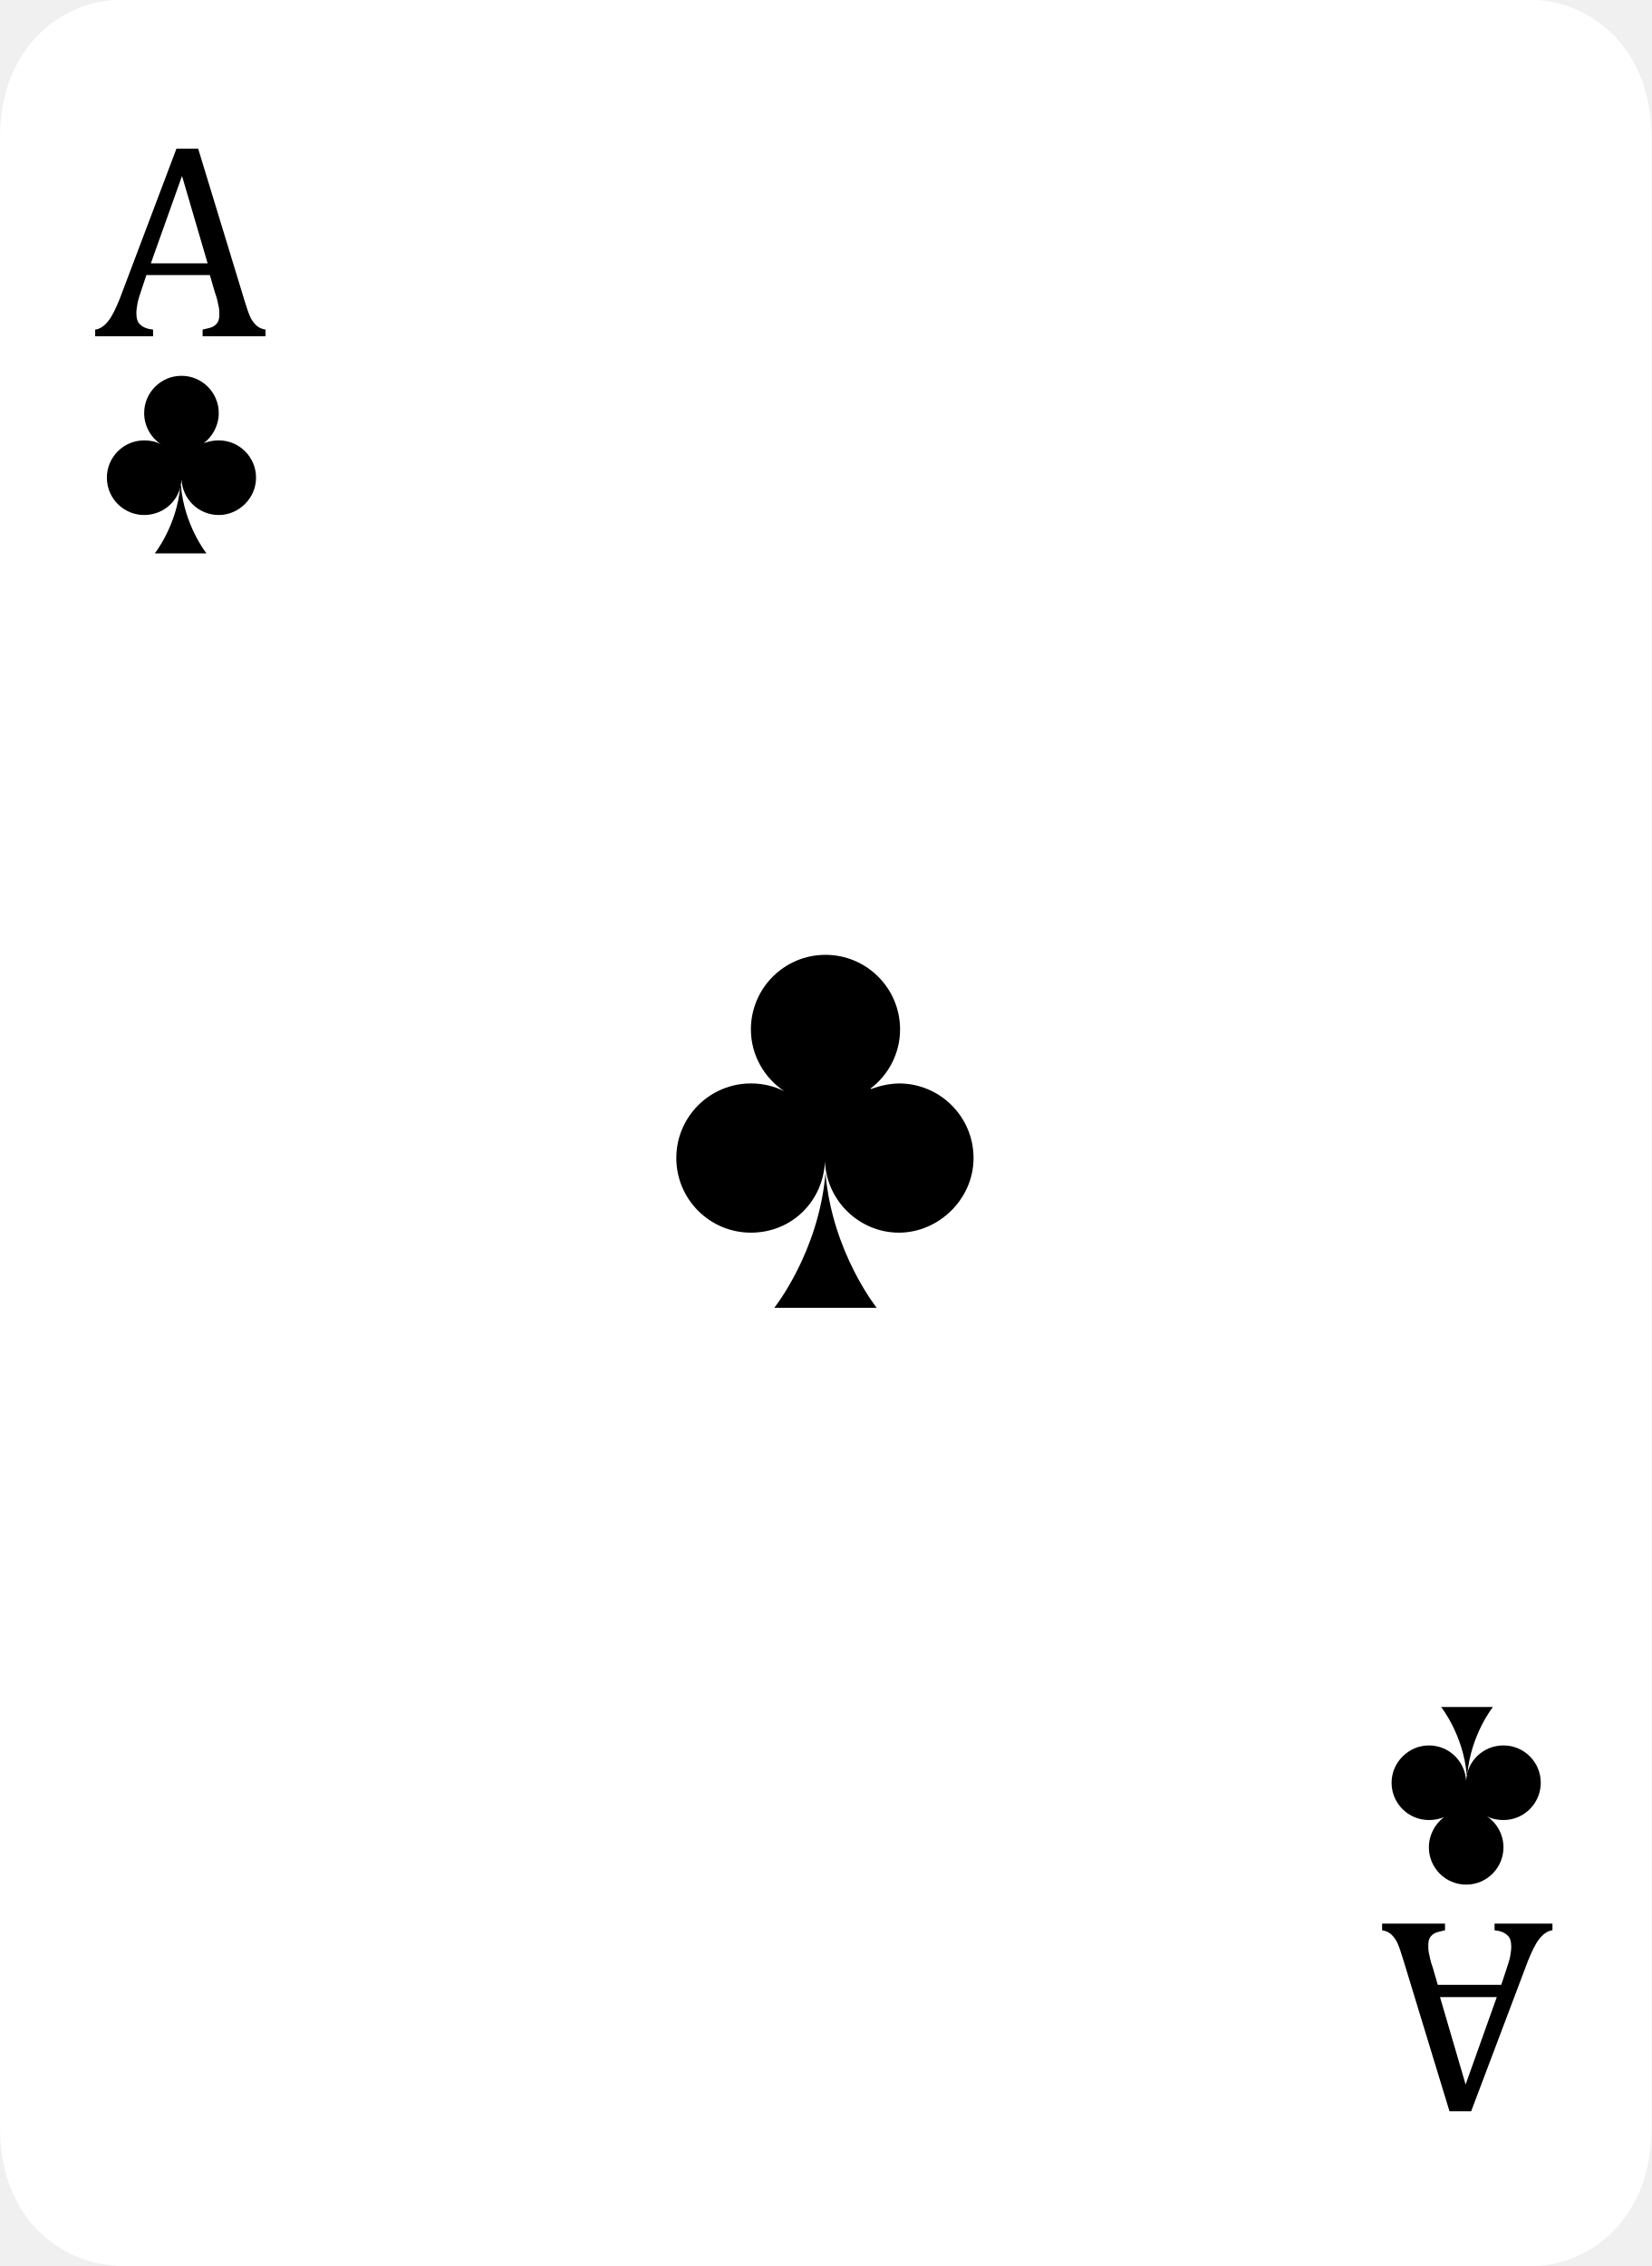
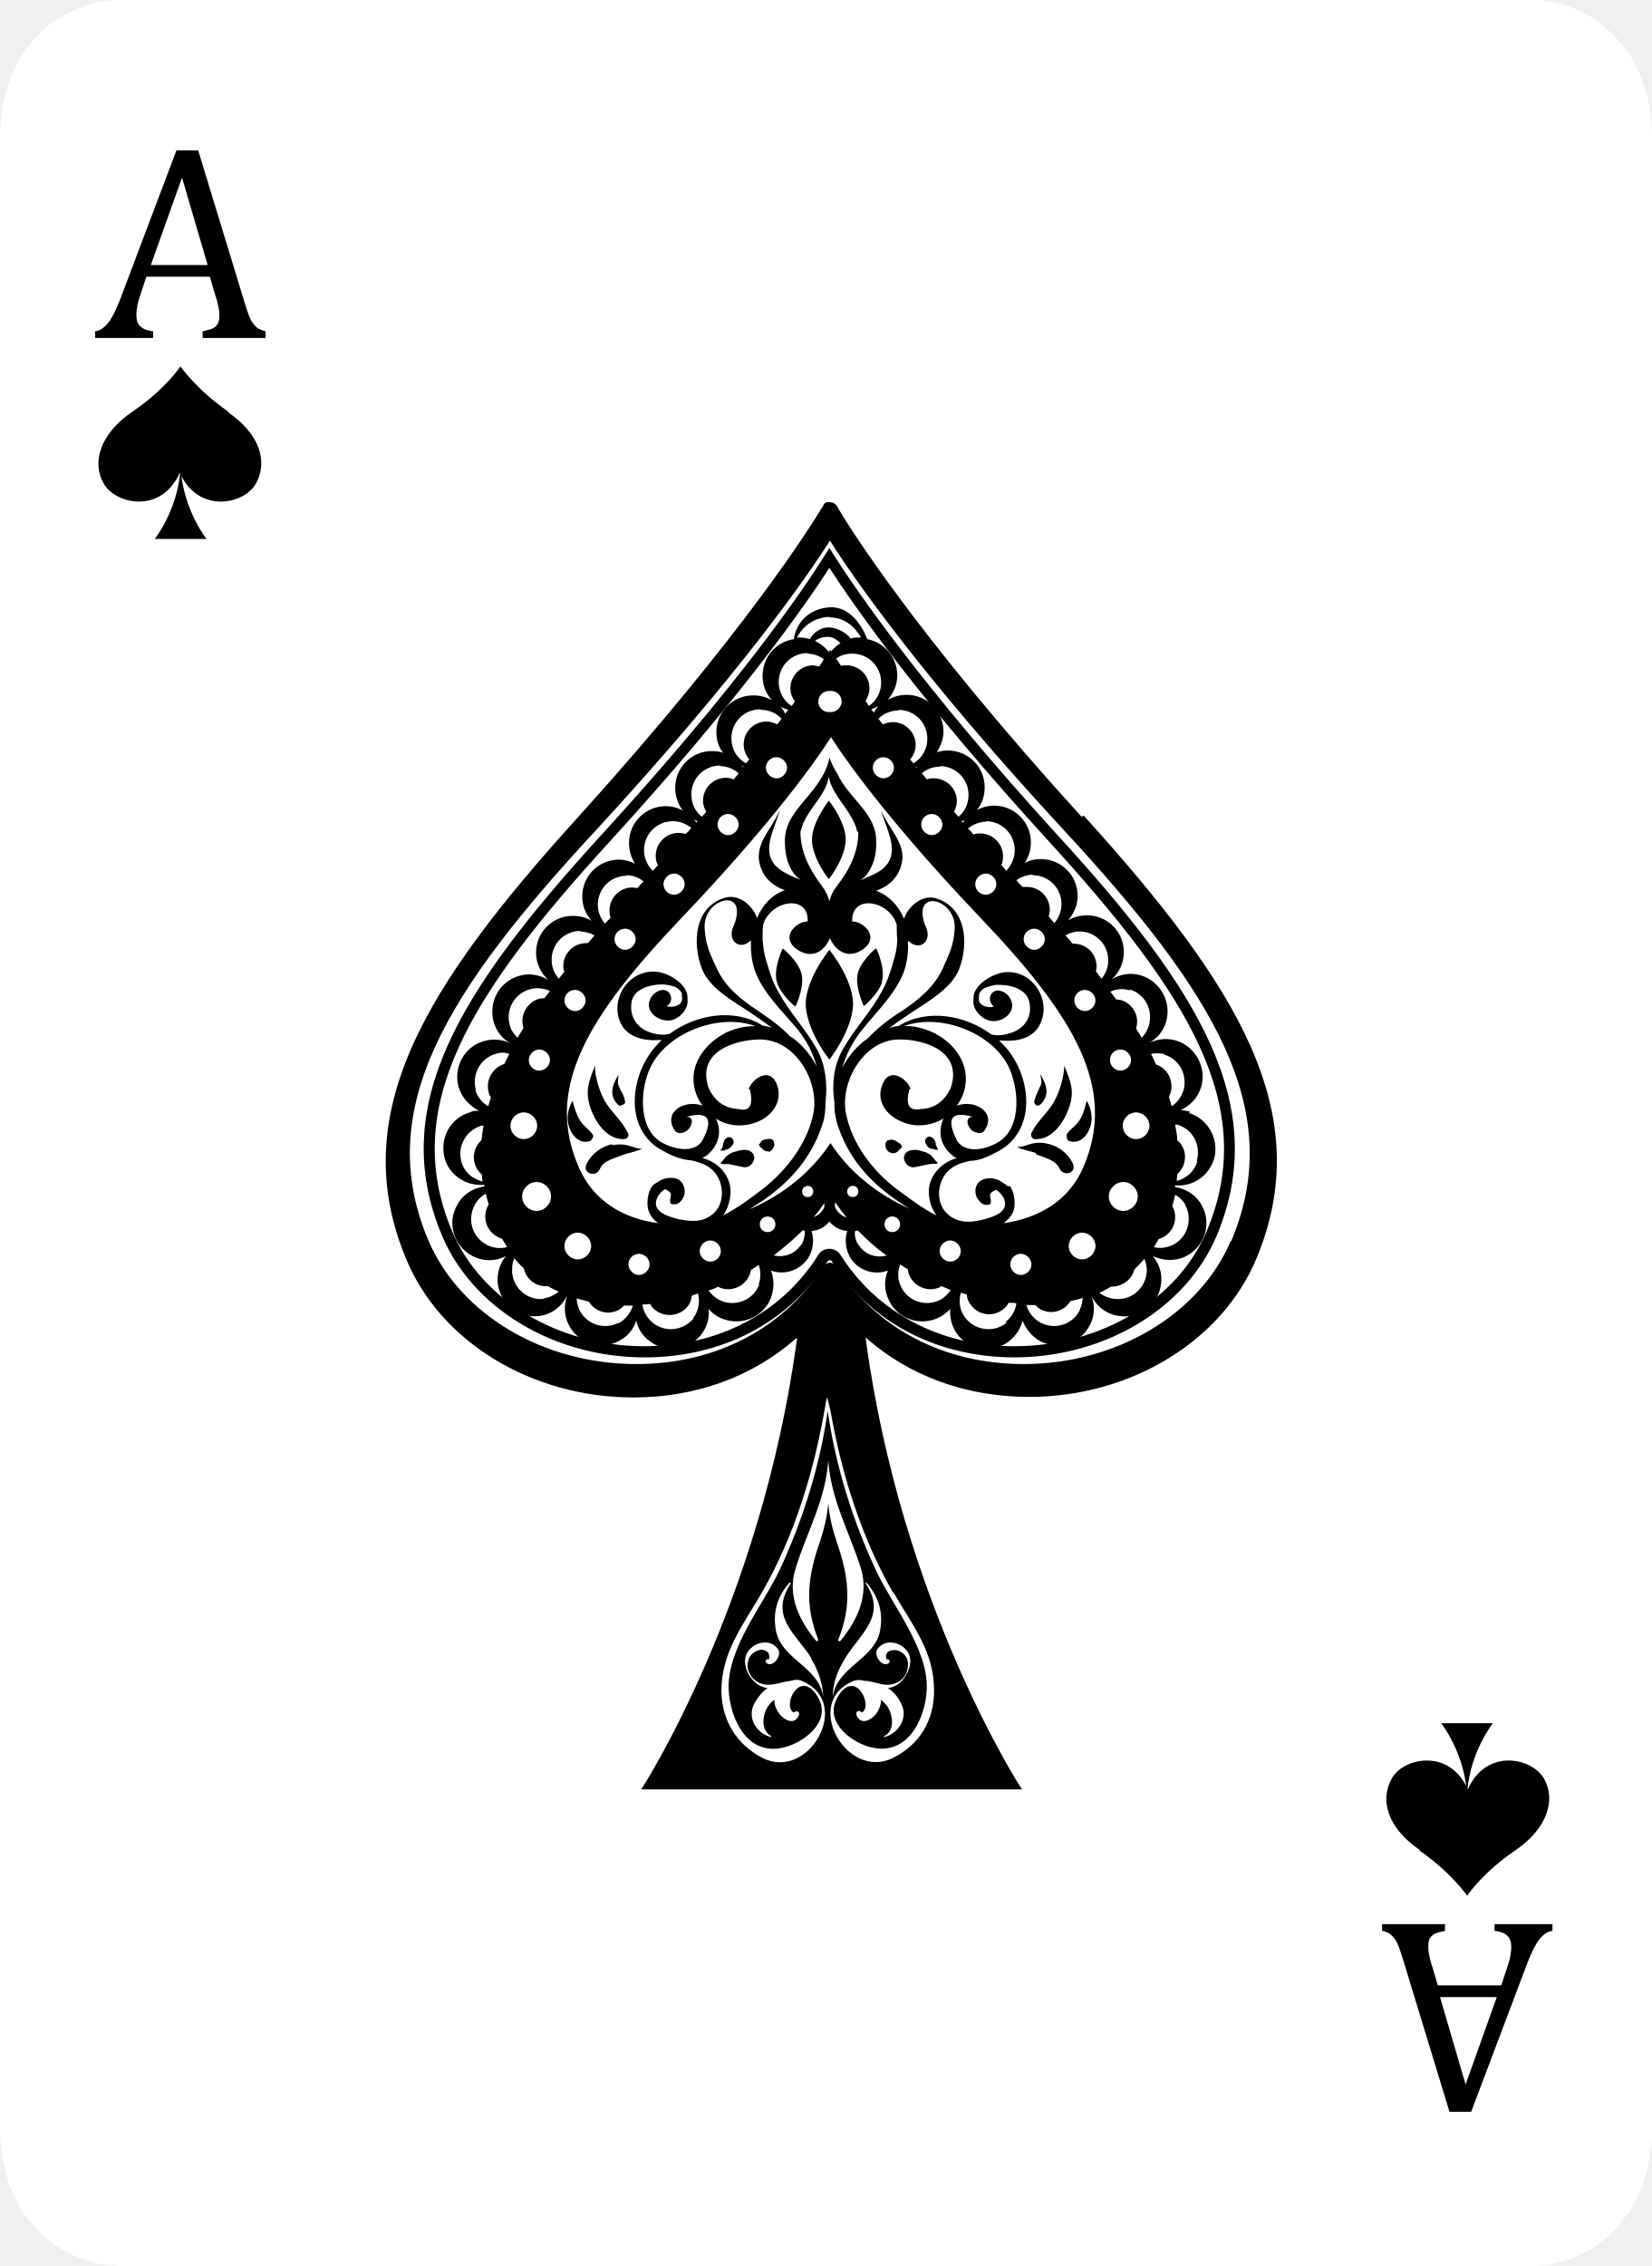
<svg xmlns="http://www.w3.org/2000/svg" id="Layer_2" data-name="Layer 2" width="29.67" height="40.7" viewBox="0 0 29.67 40.7">
  <g id="Layer_1-2" data-name="Layer 1">
    <g>
-       <path d="M2.09,40.7s.02,0,.03,0h25.43s.02,0,.03,0c.16,0,.99-.06,1.58-.83.34-.44.51-1,.51-1.67V2.49C29.67.71,28.42.02,27.58,0c0,0-.02,0-.03,0h-.06s0,0-.01,0H2.12s-.02,0-.03,0C1.25.02,0,.71,0,2.49v1.31s0,.03,0,.04v33.28s0,.03,0,.04v1.04c0,1.79,1.25,2.47,2.09,2.49Z" style="fill: #fff;" />
+       <path d="M2.09,40.7s.02,0,.03,0h25.43s.02,0,.03,0c.16,0,.99-.06,1.58-.83.02-.03.05-.06.07-.09,0,0,.01-.02.02-.02.28-.42.43-.94.43-1.55V2.49C29.67.71,28.42.02,27.58,0c0,0-.02,0-.03,0H2.12s-.02,0-.03,0C1.25.02,0,.71,0,2.49v1.31s0,.03,0,.04v33.28s0,.03,0,.04v1.04c0,1.79,1.25,2.47,2.09,2.49Z" style="fill: #fff;" />
      <g>
        <g>
          <g>
-             <path d="M3.24,8.72c-.06.72-.46,1.22-.46,1.22h.93s-.4-.5-.46-1.22Z" />
-             <path d="M3.92,7.91c-.09,0-.18.02-.26.05,0,0,0,0,0,0,.16-.12.27-.32.27-.54,0-.37-.3-.67-.67-.67s-.67.3-.67.67c0,.23.12.44.3.56-.09-.05-.19-.07-.3-.07-.37,0-.67.3-.67.67s.3.67.67.67.66-.29.67-.64c0,0,0,0,0,0,.02.36.31.64.67.64s.67-.3.67-.67-.3-.67-.67-.67Z" />
+             <g>
+               <path d="M3.24,8.46c-.06.72-.46,1.22-.46,1.22h.93s-.4-.5-.46-1.22Z" />
+               <path d="M4.11,7.4c-.58-.4-.86-.81-.87-.82h0s0,0,0,0h0s0,0,0,0c0,.01-.29.43-.87.82-.58.4-.72.91-.51,1.28.21.38,1.04.56,1.37-.19.33.75,1.17.57,1.37.19.21-.38.08-.88-.51-1.28Z" />
+             </g>
+             <path d="M3.64,6.07v-.12c.08-.02.14-.03.18-.05.04-.02.07-.05.09-.08.02-.03.03-.08.03-.14,0-.06,0-.11-.02-.18-.01-.06-.03-.14-.06-.22l-.09-.31h-1.14l-.08.24c-.04.12-.07.21-.08.27-.01.06-.02.12-.02.17,0,.1.02.17.07.21.05.05.13.08.23.09v.12h-1.04v-.12c.09-.01.17-.07.24-.16.07-.09.13-.22.2-.39l1.02-2.7h.39l.83,2.72c.04.13.07.22.1.29.03.07.07.12.11.16.04.04.1.06.17.08v.12h-1.12ZM2.71,4.76h1.02l-.46-1.57-.56,1.57Z" />
          </g>
-           <path d="M3.64,6.04v-.12c.08-.02.14-.03.18-.05.04-.02.07-.05.09-.08.02-.03.03-.08.03-.14,0-.06,0-.11-.02-.18-.01-.06-.03-.14-.06-.22l-.09-.31h-1.14l-.08.24c-.04.12-.07.21-.08.27-.01.06-.02.12-.02.17,0,.1.02.17.07.21.05.05.13.08.23.09v.12h-1.04v-.12c.09-.01.17-.07.24-.16.07-.09.13-.22.2-.39l1.02-2.7h.39l.83,2.72c.04.13.07.22.1.29.03.07.07.12.11.16.04.04.1.07.17.08v.12h-1.12ZM2.71,4.73h1.02l-.46-1.57-.56,1.57Z" />
+           <g>
+             <g>
+               <path d="M26.36,32.17c.06-.72.46-1.22.46-1.22h-.93s.4.5.46,1.22Z" />
+               <path d="M25.49,33.23c.58.4.86.81.87.82h0s0,0,0,0h0s0,0,0,0c0-.01.29-.43.87-.82.58-.4.72-.91.51-1.28-.21-.38-1.04-.56-1.37.19-.33-.75-1.17-.57-1.37-.19-.21.38-.08.88.51,1.28Z" />
+             </g>
+             <path d="M25.96,34.56v.12c-.08.02-.14.03-.18.05-.04.02-.07.05-.09.08s-.03.08-.03.14c0,.06,0,.11.02.18.01.06.03.14.06.22l.09.31h1.14l.08-.24c.04-.12.07-.21.08-.27.01-.06.02-.12.02-.17,0-.1-.02-.17-.07-.21-.05-.05-.13-.08-.23-.09v-.12h1.04v.12c-.09.01-.17.07-.24.16-.07.09-.13.22-.2.39l-1.02,2.7h-.39l-.83-2.72c-.04-.13-.07-.22-.1-.29s-.07-.12-.11-.16c-.04-.04-.1-.07-.17-.08v-.12h1.12ZM26.89,35.87h-1.02l.46,1.57.56-1.57Z" />
+           </g>
        </g>
        <g>
          <g>
-             <path d="M26.36,31.88c.06-.72.46-1.22.46-1.22h-.93s.4.5.46,1.22Z" />
-             <path d="M25.68,32.69c.09,0,.18-.02.26-.05,0,0,0,0,0,0-.16.12-.27.32-.27.54,0,.37.3.67.67.67s.67-.3.67-.67c0-.23-.12-.44-.3-.56.09.05.19.07.3.07.37,0,.67-.3.67-.67s-.3-.67-.67-.67-.66.29-.67.64c0,0,0,0,0,0-.02-.36-.31-.64-.67-.64s-.67.3-.67.67.3.67.67.67Z" />
+             <g>
+               <path d="M21.38,19.97c-.06-.02-.12-.03-.17-.03.17-.08.31-.22.37-.42.1-.35-.1-.72-.45-.83-.16-.05-.33-.03-.48.04.14-.08.25-.21.3-.38.1-.35-.1-.72-.45-.83-.19-.06-.38-.02-.53.07.14-.12.22-.3.22-.49,0-.37-.3-.66-.66-.66-.12,0-.24.03-.34.09.1-.12.17-.27.17-.44,0-.37-.3-.66-.66-.66-.1,0-.2.02-.29.07.07-.11.11-.23.11-.37,0-.37-.3-.66-.66-.66-.11,0-.22.03-.31.08.09-.11.14-.25.14-.41,0-.37-.3-.66-.66-.66-.07,0-.13.01-.2.03.07-.11.12-.24.12-.37,0-.37-.3-.66-.66-.66-.12,0-.24.03-.34.09.1-.12.17-.27.17-.44,0-.32-.23-.59-.54-.65-.12-.31-.36-.61-.71-.57-.34.04-.56.26-.61.57-.32.05-.56.32-.56.66,0,.17.06.32.17.44-.1-.06-.21-.09-.34-.09-.37,0-.66.3-.66.66,0,.14.04.27.12.37-.06-.02-.13-.03-.2-.03-.37,0-.66.3-.66.66,0,.15.05.3.14.41-.09-.05-.2-.08-.31-.08-.37,0-.66.3-.66.66,0,.14.04.27.11.37-.09-.04-.19-.07-.29-.07-.37,0-.66.3-.66.66,0,.17.06.32.17.44-.1-.06-.21-.09-.34-.09-.37,0-.66.3-.66.66,0,.2.09.37.22.49-.15-.09-.35-.13-.53-.07-.35.1-.55.47-.45.83.05.17.16.3.3.38-.14-.07-.31-.09-.48-.04-.35.1-.55.47-.45.83.06.19.2.34.37.42-.06,0-.12,0-.17.03-.35.1-.55.47-.45.83.09.31.4.5.71.47,0,0,0,.02,0,.03-.2.03-.39.14-.49.34-.18.32-.06.72.26.9.2.11.43.11.62.01-.11.13-.16.3-.15.48.04.36.36.63.72.6.24-.02.43-.17.53-.37-.06.17-.06.36.03.53.17.33.56.46.89.29.16-.08.27-.21.32-.37.03.14.11.27.23.36.29.23.7.18.93-.1.11-.14.16-.3.14-.47.07.08.15.14.26.18.34.13.73-.04.86-.38.06-.16.06-.34,0-.49.24.09.51,0,.66-.21.1-.15.12-.34.07-.5.13-.01.24-.07.32-.17.08.1.2.16.32.17-.05.16-.03.35.07.5.15.22.43.3.66.21-.06.15-.07.32,0,.49.13.34.51.51.86.38.1-.04.19-.1.26-.18-.01.16.03.33.14.47.23.29.65.33.93.1.12-.1.2-.23.23-.36.06.15.17.29.32.37.33.17.73.03.89-.29.09-.17.09-.36.03-.52,0,0,0,0,0,0,.1.2.29.34.53.36.36.04.69-.23.72-.6.02-.18-.04-.35-.15-.48.19.09.42.1.62-.01.32-.18.44-.58.26-.9-.1-.19-.29-.3-.48-.33,0,0,0-.02,0-.03.31.03.6-.16.7-.47.1-.35-.1-.72-.45-.83ZM20.91,18.94c.28.08.43.37.35.65-.04.12-.12.22-.21.28-.02-.06-.03-.11-.05-.17.01-.02.02-.05.03-.07.06-.21-.05-.44-.26-.51-.03-.06-.06-.13-.09-.19.08-.02.16-.01.24,0ZM15.22,21.4c0-.05.04-.1.1-.1s.1.04.1.1-.04.1-.1.1-.1-.04-.1-.1ZM9.2,18.77s.02,0,.03.01c0,0,0,0,0,0,0,0-.02-.01-.03-.02ZM9.93,17.68s.02,0,.02.01c0,0,0,0,0,0,0,0-.01-.01-.02-.02ZM10.77,16.67s0,0,.01,0c0,0,0,0,0,0,0,0,0,0,0-.01ZM12.47,14.72s.04.02.06.03c0,0-.02.02-.02.03-.01-.02-.02-.04-.04-.06ZM13.33,13.76s.02,0,.03,0c0,0-.01.01-.02.02,0-.01-.01-.02-.02-.03ZM14.11,12.82s-.05-.09-.09-.13c.04.03.09.04.14.06-.02.02-.04.05-.05.07ZM15.65,12.74s.09-.03.13-.06c-.03.04-.06.08-.08.12-.02-.02-.03-.04-.05-.07ZM16.45,13.77s.02,0,.02,0c0,0,0,.01-.01.02,0,0,0,0-.01-.01ZM17.28,14.75s.04-.02.05-.02c-.01.01-.02.03-.03.05,0,0-.01-.02-.02-.02ZM18.39,16.87c0-.11.09-.19.19-.19s.19.09.19.19-.09.19-.19.19-.19-.09-.19-.19ZM19.3,17.97c0-.11.09-.19.19-.19s.19.09.19.19-.09.19-.19.19-.19-.09-.19-.19ZM17.26,22.47c0,.11-.09.19-.19.19s-.19-.09-.19-.19.09-.19.19-.19.19.09.19.19ZM16.17,21.99c0,.08-.06.14-.14.14s-.14-.06-.14-.14.06-.14.14-.14.14.06.14.14ZM13.93,21.99c0,.08-.06.14-.14.14s-.14-.06-.14-.14.06-.14.14-.14.14.06.14.14ZM12.95,22.47c0,.11-.09.19-.19.19s-.19-.09-.19-.19.09-.19.19-.19.19.09.19.19ZM10.14,17.97c0-.11.09-.19.19-.19s.19.09.19.19-.09.19-.19.19-.19-.09-.19-.19ZM11.04,16.87c0-.11.09-.19.19-.19s.19.09.19.19-.09.19-.19.19-.19-.09-.19-.19ZM12.89,14.81c0-.11.09-.19.19-.19s.19.09.19.19-.09.19-.19.19-.19-.09-.19-.19ZM13.76,13.79c0-.11.09-.19.19-.19s.19.09.19.19-.09.19-.19.19-.19-.09-.19-.19ZM14.91,11.94h0s0,0,0,0h0ZM14.91,11.94h0s0,0,0,0h0ZM14.91,12.41s.01,0,.02,0c.11,0,.19.09.19.19s-.09.19-.19.19c0,0-.01,0-.02,0,0,0-.01,0-.02,0-.11,0-.19-.09-.19-.19s.09-.19.19-.19c0,0,.01,0,.02,0ZM15.68,13.79c0-.11.09-.19.19-.19s.19.09.19.19-.09.19-.19.19-.19-.09-.19-.19ZM16.55,14.81c0-.11.09-.19.19-.19s.19.09.19.19-.09.19-.19.19-.19-.09-.19-.19ZM18.11,21.31s-.06-.05-.1-.07c0,0,0,0-.01-.01-.1-.07-.24-.09-.35-.04-.12.05-.16.2-.1.32.03.05.08.12.15.13.02,0,.04,0,.06,0,0,0,.06-.03.02-.01.02,0,.02-.02.02-.04,0,0,0,0,0-.01,0,0,0-.02,0-.02,0,0,0,0,0,0,0-.06-.04-.1.02-.15.03-.02.05-.03.08-.04.14.1.25.3.04.43-.1.06-.19.08-.3.11-.21.05-.42.06-.6-.09-.25-.2-.21-.63.03-.82.11-.09.23-.12.36-.15.17,0,.35-.09.5-.17.73-.39.59-1.41.09-1.92-.02-.02-.05-.05-.07-.07.02,0,.04,0,.06,0,.23.02.52-.03.65-.25.25-.41-.06-.99-.56-.98-.25,0-.64.24-.61.49-.03.18.15.37.33.39.25.02.49-.23.29-.46-.08-.09-.24-.14-.31-.01-.04.08,0,.17.06.21-.01,0-.03,0-.04.01-.07,0-.16-.01-.21-.07-.04-.05-.02-.09-.02-.15,0,0,0-.01,0-.02.02-.04.05-.08.11-.11.09-.03.18-.06.27-.05.2,0,.47.08.52.3.06.25-.06.47-.32.56-.12.04-.24.06-.36.03-.47-.35-1.16-.47-1.67-.15-.06,0-.12.02-.17.04.13-.1.28-.2.43-.3.29-.19.7-.43.83-.76.18-.47.13-1.12-.43-1.28-.23-.06-.48.14-.56.37-.09-.22-.27-.42-.5-.5.16-.06.3-.15.39-.31.25-.47-.13-.73-.3-1.13,0,0,0,0,0,0,.09.35.41.82-.05,1.1-.1.06-.21.1-.32.15.04-.03.09-.07.11-.1.14-.19.18-.39.17-.62,0-.48-.5-.76-.69-1.18-.06-.09-.11-.2-.15-.3-.03.16-.1.3-.18.42-.22.35-.61.62-.62,1.05,0,.23.03.43.17.62.03.04.07.07.11.1-.11-.04-.22-.09-.32-.15-.46-.28-.14-.75-.05-1.1,0,0,0,0,0,0-.17.4-.54.66-.3,1.13.09.16.23.25.39.31-.24.08-.41.28-.5.5-.08-.23-.32-.43-.56-.37-.56.15-.61.81-.43,1.28.13.34.54.57.83.76.15.1.29.2.43.3-.06-.02-.11-.03-.17-.04-.51-.32-1.2-.2-1.67.15-.12.03-.25.01-.36-.03-.25-.09-.37-.31-.32-.56.05-.22.32-.29.52-.3.09,0,.19.02.27.05.05.03.09.07.11.11,0,0,0,.01,0,.02,0,.06.02.1-.02.15-.04.06-.14.08-.21.07-.02,0-.03,0-.04-.01.07-.04.1-.13.06-.21-.07-.13-.23-.08-.31.01-.2.23.04.47.29.46.18-.01.36-.21.33-.39.03-.25-.35-.49-.61-.49-.5,0-.81.57-.56.98.13.21.42.27.65.25.02,0,.04,0,.06,0-.03.02-.05.05-.07.07-.5.51-.64,1.54.09,1.92.14.08.32.16.5.17.13.03.25.06.36.15.24.19.28.62.03.82-.18.15-.39.13-.6.09-.11-.03-.2-.05-.3-.11-.21-.13-.1-.33.04-.43.02,0,.05.02.08.04.06.05.02.1.02.15,0,0,0,0,0,0,0,0-.01.01,0,.02,0,0,0,0,0,.01,0,.02,0,.03.02.04-.04-.01.02.01.02.01.02,0,.04,0,.06,0,.06-.01.12-.08.14-.13.05-.11.01-.26-.1-.32-.11-.05-.26-.02-.35.04,0,0,0,0-.01.01-.04.02-.07.04-.1.07-.09.11-.12.36-.05.49.04.08.09.14.16.18-.63-.08-1.17-.4-1.43-1-.63-1.43.16-2.72,1.86-4.5,1.96-2.06,2.64-3.19,2.67-3.23h0s0,0,0,0h0s.71,1.17,2.67,3.23c1.7,1.78,2.48,3.07,1.86,4.5-.26.6-.8.91-1.43,1,.06-.05.12-.1.16-.18.07-.13.04-.38-.05-.49ZM16.7,21.54c.02.12.07.21.12.29-.26-.13-.5-.32-.72-.48-.42-.32-.79-.8-.9-1.34-.12-.57.32-1.35.97-1.34.45,0,1.13.22.91.87-.11.24-.29.37-.54.38-.21.04-.28-.08-.2-.36,0,0,.02,0,.02,0-.06-.18-.36-.39-.49-.12-.17.34.08.64.42.74.24.07.48.02.66-.09-.11.25-.05.5.17.67.02.02.04.03.07.04-.32.09-.57.39-.49.74ZM16.32,16.9c.2.2.45,0,.3-.28,0,0,0,0,0,0-.25-.69.58-.48.53.08-.02.29-.1.44-.22.71-.16.33-.43.55-.73.75-.24.15-.44.31-.61.49-.19.13-.35.32-.46.53.07-.23.18-.46.34-.66.28-.36.71-.75.81-1.21.03-.14.04-.27.03-.39ZM17.51,20.33s.04.01.06.02c.04.01.1-.01.12-.05.22-.33-.19-.56-.5-.44.07-.1.13-.22.15-.35.08-.44-.24-.82-.61-.98-.17-.07-.33-.11-.49-.1.66-.24,1.58.12,1.88.73.18.37.24,1.06-.15,1.33-.18.13-.59.26-.77.01-.21-.41-.12-.55.28-.44-.18,0-.08.24.03.27ZM15.42,14.94c0,.35-.14.66-.39.98-.07.09-.11.18-.13.27-.02-.09-.07-.19-.13-.27-.24-.32-.39-.63-.39-.98.01-.04.03-.09.04-.13.14-.33.42-.54.47-.86.05.31.33.53.47.86.02.04.03.09.04.13ZM12.62,20.8s.04-.03.07-.04c.22-.18.29-.43.17-.67.18.12.42.16.66.09.33-.09.58-.4.42-.74-.13-.27-.43-.06-.49.12,0,.01.01.01.02,0,.07.29,0,.41-.2.36-.25-.01-.43-.14-.54-.38-.22-.65.46-.86.91-.87.65-.01,1.09.76.97,1.34-.11.53-.48,1.01-.9,1.34-.21.16-.46.35-.72.48.06-.08.1-.18.12-.29.08-.36-.17-.66-.49-.74ZM12.47,19.51c.02.13.08.25.15.35-.31-.12-.72.11-.5.44.02.04.08.06.12.05.02,0,.04-.01.06-.02.11-.03.21-.28.03-.27.4-.11.5.04.28.44-.18.25-.59.11-.77-.01-.39-.28-.33-.97-.15-1.33.3-.61,1.22-.97,1.88-.73-.16,0-.33.03-.49.1-.37.17-.69.55-.61.98ZM14.22,18.64c-.17-.18-.37-.33-.61-.49-.3-.2-.57-.41-.73-.75-.12-.26-.2-.41-.22-.71-.05-.56.79-.78.53-.08,0,0,0,0,0,0-.15.28.1.48.3.28,0,.12,0,.26.03.39.09.47.52.86.81,1.21.16.2.28.43.34.66-.11-.21-.27-.4-.46-.53ZM14.91,13.04h0s0,0,0,0h0ZM14.9,13.04h0s0,0,0,0h0ZM12.11,16.07c-.11,0-.19-.09-.19-.19s.09-.19.19-.19.19.09.19.19-.09.19-.19.19ZM10.38,22.14c.13,0,.24.11.24.24s-.11.24-.24.24-.24-.11-.24-.24.11-.24.24-.24ZM13.48,21.71c.07-.05.14-.09.2-.13.52-.35.91-.8,1.1-1.4.04-.12.05-.25.05-.38.04-.33,0-.67-.15-.95-.21-.37-.5-.67-.7-1.04-.11-.19-.17-.4-.23-.61-.03-.11-.04-.22-.05-.33,0-.09,0-.18.01-.26.13-.44.82-.56.8-.06-.21,0-.51.29-.18.51.26.17.48.03.58-.21.1.23.32.38.58.21.33-.22.03-.51-.18-.51-.02-.5.67-.38.8.06,0,.09,0,.18.01.26,0,.11-.02.22-.05.33-.06.21-.12.42-.23.61-.2.37-.49.67-.7,1.04-.16.28-.2.62-.15.95,0,.13.01.25.05.38.19.61.58,1.05,1.1,1.4.06.04.13.09.2.13-.56-.25-1.08-.65-1.42-1.18-.35.53-.86.93-1.43,1.18ZM19.44,22.14c.13,0,.24.11.24.24s-.11.24-.24.24-.24-.11-.24-.24.11-.24.24-.24ZM17.71,16.07c-.11,0-.19-.09-.19-.19s.09-.19.19-.19.19.09.19.19-.09.19-.19.19ZM14.93,11.7s-.02-.03-.02-.03h0s0,0,0,0h0s0,0,0,0h0s0,0,0,0h0s0,0,0,0h0s0,0,0,0h0s-.01.02-.02.04c-.07-.09-.15-.15-.25-.2.09-.06.21-.09.31-.06.06.02.1.06.15.1-.06.04-.12.09-.17.15ZM9.9,21.49c0,.14-.12.26-.26.26s-.26-.12-.26-.26.12-.26.26-.26.26.12.26.26ZM9.69,19.23c-.11,0-.19-.09-.19-.19s.09-.19.19-.19.19.09.19.19-.09.19-.19.19ZM9.41,19.98c.13,0,.24.11.24.24s-.11.24-.24.24-.24-.11-.24-.24.11-.24.24-.24ZM11.29,22.71c0-.11.09-.19.19-.19s.19.09.19.19-.09.19-.19.19-.19-.09-.19-.19ZM14.41,21.4c0-.05.04-.1.1-.1s.1.04.1.1-.04.1-.1.1-.1-.04-.1-.1ZM18.15,22.71c0-.11.09-.19.19-.19s.19.09.19.19-.09.19-.19.19-.19-.09-.19-.19ZM20.18,21.23c.14,0,.26.12.26.26s-.12.26-.26.26-.26-.12-.26-.26.12-.26.26-.26ZM19.94,19.04c0-.11.09-.19.19-.19s.19.09.19.19-.09.19-.19.19-.19-.09-.19-.19ZM20.41,20.46c-.13,0-.24-.11-.24-.24s.11-.24.24-.24.24.11.24.24-.11.24-.24.24ZM19.03,16.67s0,0,0,0c0,0,0,0,0,0,0,0,0,0,0,0ZM19.86,17.68s0,0,.01,0c0,0,0,0-.01.01,0,0,0,0,0,0ZM20.58,18.78s.01,0,.02,0c0,0-.01,0-.02.01,0,0,0,0,0,0ZM20.29,17.77c.28.08.43.37.35.65-.03.09-.07.16-.13.22-.03-.06-.07-.11-.1-.17,0,0,0,0,0,0,.07-.22-.06-.45-.28-.51-.03,0-.06-.01-.08-.01-.03-.05-.07-.09-.1-.14.11-.05.23-.06.35-.02ZM19.39,16.73c.29,0,.52.23.52.52,0,.13-.05.24-.12.33-.03-.04-.07-.09-.1-.13,0-.03.01-.06.01-.09,0-.23-.18-.41-.41-.41,0,0-.01,0-.02,0-.04-.05-.08-.1-.13-.15.07-.04.16-.07.25-.07ZM18.55,15.72c.29,0,.52.23.52.52,0,.13-.05.25-.13.34-.03-.04-.07-.08-.1-.12.01-.04.02-.08.02-.12,0-.23-.19-.41-.41-.41-.03,0-.06,0-.08,0-.04-.04-.08-.08-.11-.12.08-.06.19-.1.3-.1ZM17.71,14.75c.29,0,.52.23.52.52,0,.14-.06.27-.15.37-.03-.03-.06-.07-.09-.1.02-.05.03-.1.03-.16,0-.23-.19-.41-.41-.41-.04,0-.08,0-.12.02-.03-.04-.07-.08-.1-.11.09-.07.2-.12.32-.12ZM16.88,13.76c.29,0,.52.23.52.52,0,.16-.07.3-.18.39-.03-.03-.05-.06-.08-.09.03-.06.05-.12.05-.19,0-.23-.19-.41-.41-.41-.05,0-.09,0-.13.02-.03-.04-.06-.08-.09-.11.09-.08.21-.12.33-.12ZM16.14,12.75c.29,0,.52.23.52.52,0,.19-.1.35-.25.44-.02-.02-.04-.05-.06-.07.06-.07.1-.16.1-.26,0-.23-.19-.41-.41-.41-.07,0-.13.02-.18.04-.03-.03-.05-.07-.08-.1.09-.09.22-.15.37-.15ZM15.83,12.26c0,.18-.09.33-.22.42-.02-.03-.04-.06-.06-.09.04-.07.07-.14.07-.23,0-.23-.19-.41-.41-.41-.03,0-.07,0-.1.01-.03-.05-.06-.09-.09-.13.08-.06.18-.09.29-.09.29,0,.52.23.52.52ZM14.91,11.09c.26,0,.44.16.56.36,0,0-.02,0-.03,0-.06,0-.11,0-.16.02-.08-.12-.28-.21-.41-.2-.12,0-.26.09-.32.21-.06-.02-.13-.03-.2-.03-.01,0-.02,0-.03,0,.11-.22.32-.36.58-.37ZM14.5,11.74c.11,0,.22.04.3.1-.02.04-.05.08-.08.13-.04,0-.07-.02-.11-.02-.23,0-.41.19-.41.41,0,.09.03.17.08.24-.02.03-.04.06-.06.08-.14-.09-.23-.25-.23-.43,0-.29.23-.52.52-.52ZM13.67,12.75c.15,0,.28.06.37.16-.02.03-.05.07-.08.1-.06-.03-.12-.05-.19-.05-.23,0-.41.19-.41.41,0,.1.04.2.1.27-.02.02-.04.05-.06.07-.16-.09-.26-.25-.26-.45,0-.29.23-.52.52-.52ZM12.93,13.76c.13,0,.25.05.34.13-.03.04-.06.07-.09.11-.04-.02-.09-.03-.14-.03-.23,0-.41.19-.41.41,0,.07.02.14.06.2-.03.03-.05.06-.08.09-.12-.09-.19-.24-.19-.4,0-.29.23-.52.52-.52ZM12.09,14.75c.13,0,.24.05.33.12-.03.04-.06.07-.1.11-.04-.01-.08-.02-.13-.02-.23,0-.41.19-.41.41,0,.06.01.12.04.17-.03.03-.06.07-.09.1-.1-.09-.16-.23-.16-.37,0-.29.23-.52.52-.52ZM11.25,15.72c.12,0,.22.04.31.11-.04.04-.07.08-.11.12-.03,0-.06-.01-.09-.01-.23,0-.41.19-.41.41,0,.04,0,.09.02.13-.03.04-.07.07-.1.11-.08-.09-.13-.21-.13-.34,0-.29.23-.52.52-.52ZM10.42,16.73c.09,0,.18.03.26.07-.04.05-.08.1-.12.14,0,0-.02,0-.03,0-.23,0-.41.19-.41.41,0,.04,0,.07.02.1-.03.04-.07.09-.1.13-.08-.09-.13-.21-.13-.34,0-.29.23-.52.52-.52ZM9.52,17.77c.12-.04.25-.02.36.03-.03.04-.07.09-.1.13-.03,0-.06,0-.1.01-.22.07-.34.3-.28.51,0,0,0,.01,0,.02-.03.06-.07.11-.1.17-.06-.06-.12-.13-.14-.22-.08-.28.07-.56.35-.65ZM8.55,19.58c-.08-.28.08-.57.35-.65.09-.03.17-.03.25,0-.03.06-.06.12-.09.18,0,0,0,0,0,0-.22.07-.34.3-.28.51,0,.03.02.06.04.09-.02.05-.03.11-.05.16-.1-.06-.19-.16-.23-.29ZM8.66,20.47c-.12.1-.18.27-.13.43.02.08.07.15.13.2,0,.04,0,.08.01.12-.18-.04-.33-.17-.38-.35-.08-.28.08-.56.35-.65.02,0,.04,0,.05-.01-.02.09-.03.18-.04.27ZM8.73,22.35c-.25-.14-.34-.45-.2-.71.05-.09.12-.16.2-.2.01.06.03.13.05.19,0,0,0,.01-.01.02-.11.2-.04.45.16.56.03.02.06.03.09.04.03.05.06.1.09.15-.12.03-.26.02-.38-.05ZM9.77,23.33c-.29.03-.54-.18-.57-.47,0-.09,0-.18.04-.26.05.06.11.13.17.18.04.2.23.34.43.32.07.04.13.07.2.1-.08.06-.17.11-.28.12ZM11.11,23.76c-.26.13-.57.03-.7-.23-.03-.07-.05-.14-.05-.21.07.02.14.04.22.06.11.18.34.25.53.15.04-.02.07-.05.1-.08.05,0,.1,0,.16,0-.04.13-.13.25-.26.32ZM12.46,23.68c-.18.22-.51.26-.73.08-.11-.09-.17-.2-.19-.33.05,0,.09,0,.14-.01.02.04.05.08.09.11.18.14.44.11.58-.06.05-.06.07-.13.08-.2.04-.01.07-.02.11-.04.04.15.01.32-.09.45ZM13.64,23.07c-.1.27-.4.4-.67.3-.1-.04-.18-.11-.24-.19.06-.02.12-.04.17-.07.01,0,.03.02.04.02.21.08.45-.03.53-.24.01-.03.02-.06.02-.08.05-.03.1-.06.14-.09.04.11.04.23,0,.35ZM14.38,22.37c-.11.16-.3.22-.48.18.18-.14.36-.29.52-.45.01,0,.03,0,.04.01,0,.09-.02.18-.07.26ZM14.81,21.68c-.04.09-.11.15-.19.18.07-.08.13-.17.19-.25,0,.02,0,.05,0,.07ZM15,21.68s0-.06,0-.09c.07.1.14.19.21.28-.09-.03-.17-.1-.21-.19ZM15.43,22.37c-.06-.08-.08-.17-.07-.26.02,0,.03,0,.05-.01.16.16.33.32.52.45-.18.05-.38-.01-.49-.17ZM16.84,23.37c-.27.1-.57-.03-.67-.3-.05-.12-.04-.24,0-.36.05.03.09.06.14.09,0,.03.01.06.02.09.08.21.32.32.53.24.02,0,.03-.02.05-.03.06.02.11.05.17.07-.06.09-.14.16-.24.2ZM18.08,23.76c-.22.18-.55.14-.73-.08-.11-.13-.13-.3-.09-.46.04.01.07.02.11.03,0,.07.03.14.08.2.14.18.4.21.58.06.04-.03.07-.07.09-.11.05,0,.09,0,.14.01-.02.13-.08.24-.19.33ZM19.4,23.53c-.13.26-.44.36-.7.23-.13-.07-.22-.18-.26-.32.05,0,.11,0,.16,0,.03.03.06.06.1.08.19.1.42.03.53-.15.07-.02.15-.03.22-.06,0,.07-.02.14-.05.21ZM20.6,22.86c-.03.29-.28.5-.57.47-.11-.01-.2-.05-.28-.11.07-.03.14-.07.21-.11.2,0,.37-.12.42-.31.06-.06.12-.12.18-.19.03.08.05.16.04.25ZM21.29,21.64c.14.25.05.57-.2.71-.12.06-.24.08-.36.05.03-.05.06-.1.09-.15.03,0,.05-.02.08-.03.2-.11.27-.36.16-.56,0,0,0,0,0,0,.02-.07.04-.13.05-.2.08.04.15.11.19.19ZM21.51,20.86c-.05.18-.2.31-.37.35,0-.04.01-.08.01-.12.05-.05.1-.11.12-.19.05-.16,0-.32-.12-.42,0-.09-.02-.18-.04-.28.01,0,.03,0,.04,0,.28.08.43.37.35.65Z" />
+               <polygon points="14.9 13.25 14.9 13.25 14.9 13.25 14.9 13.25" />
+               <polygon points="14.91 13.25 14.9 13.25 14.9 13.25 14.91 13.25" />
+               <path d="M10.69,19.14s0,0,0,0c-.11.28-.18.44-.09.74.09.27.3.59.61.58.06,0,.1-.06.07-.11-.1-.21-.28-.36-.4-.55-.1-.16-.2-.47-.19-.66Z" />
+               <path d="M11,20.55c-.19.04-.37.17-.46.35-.09.18.17.26.24.09.06-.15.28-.19.42-.25.11-.04.25-.06.34-.11,0,0,0,0,0,0-.08.01-.19-.04-.27-.06-.09-.02-.18-.02-.27,0Z" />
+               <path d="M13.49,20.68c-.09-.05-.2-.02-.3.01-.05.01-.09.04-.13.07-.04.03-.06.08-.11.12,0,0,0,.02,0,.02.05.02.1,0,.15.01.08.02.16.03.24.05.16.05.3-.2.14-.28Z" />
+               <path d="M13.03,20.65s.02,0,.03-.01c.02,0-.02.01.02,0,.04-.02.07-.06.09-.09.02-.04.01-.1-.04-.12-.05-.02-.1.02-.12.06-.01.03-.02.05-.02.08,0,.01,0,.01,0,0h0s-.02.07-.03.07c-.01,0-.02.01-.01.02.02.02.06,0,.08,0Z" />
+               <path d="M13.8,20.69c.05,0,.09-.06.11-.11,0-.04,0-.1-.05-.12-.05-.01-.09,0-.13.01-.02,0-.05.02-.06.04,0,.01-.02.03-.03.04,0,0-.01.02,0,.03.06.05.08.11.18.1Z" />
+               <path d="M10.61,20.49s.07-.07.04-.11c-.06-.09-.16-.15-.22-.24-.07-.11-.11-.23-.14-.36,0,0,0,0-.01,0-.08.15-.11.31-.05.48.06.16.2.3.38.23Z" />
+               <path d="M11.14,19.86s.1-.02.09-.07c-.01-.08-.04-.14-.08-.21-.02-.05-.05-.09-.05-.14,0-.04.01-.1.01-.14,0,0,0,0,0,0-.05.1-.1.17-.11.29-.01.11.05.22.14.28Z" />
+               <path d="M18.6,20.46c.31.01.52-.31.61-.58.1-.3.02-.46-.09-.74,0,0,0,0,0,0,0,.19-.09.49-.19.66-.12.2-.3.34-.4.55-.02.05.01.11.07.11Z" />
+               <path d="M18.61,20.73c.14.06.35.1.42.25.07.17.33.09.24-.09-.09-.18-.26-.31-.46-.35-.09-.02-.18-.02-.27,0-.08.02-.19.07-.27.06,0,0,0,0,0,0,.1.06.24.07.34.11Z" />
+               <path d="M16.74,20.76s-.08-.06-.13-.07c-.1-.03-.2-.06-.3-.01-.16.09-.02.33.14.28.08-.02.16-.03.24-.05.05-.01.1,0,.15-.01,0,0,0-.01,0-.02-.04-.03-.06-.08-.11-.12Z" />
+               <path d="M16.84,20.63s-.02-.06-.03-.07h0s0,0,0,0c0-.03,0-.05-.02-.08-.02-.04-.08-.08-.12-.06-.05.02-.06.08-.04.12.02.04.05.08.09.09.04.02,0,0,.02,0,0,0,.02,0,.03.01.02,0,.06.03.08,0,0-.01,0-.02-.01-.02Z" />
+               <path d="M16.15,20.53s-.04-.03-.06-.04c-.05-.02-.08-.03-.13-.01-.05.01-.06.07-.05.12.01.05.05.1.11.11.09.02.12-.05.18-.1,0,0,0-.02,0-.03-.01-.01-.02-.03-.03-.04Z" />
+               <path d="M19.16,20.38s0,.1.04.11c.18.07.32-.07.38-.23.06-.16.03-.33-.05-.48,0,0-.01,0-.01,0-.03.12-.06.25-.14.36-.06.09-.16.14-.22.24Z" />
+               <path d="M18.66,19.86c.09-.06.15-.17.14-.28-.01-.11-.06-.19-.11-.29,0,0,0,0,0,0,0,.04.02.1.02.14,0,.05-.03.09-.05.14-.03.07-.06.13-.08.21,0,.05.04.1.09.07Z" />
+               <path d="M14.59,15.14c.04.34.3.65.3.65,0,0,.26-.32.3-.65.04-.34-.3-.76-.3-.76,0,0-.34.43-.3.76Z" />
+               <path d="M14.9,17.06s-.48.59-.42,1.06c.06.47.42.91.42.91,0,0,.36-.45.42-.91.06-.47-.42-1.06-.42-1.06Z" />
+               <path d="M15.84,17.64c.08-.24-.1-.61-.1-.61,0,0-.32.26-.34.51-.02.25.12.53.12.53,0,0,.24-.19.33-.43Z" />
+               <path d="M14.06,17.04s-.18.37-.1.61c.08.24.33.43.33.43,0,0,.14-.28.12-.53-.02-.25-.34-.51-.34-.51Z" />
+             </g>
+             <path d="M18.23,24.38h0c-1.4,0-2.6-.63-3.29-1.73-.01-.02-.05-.02-.07,0-.69,1.1-1.89,1.73-3.29,1.73-1.63,0-3.09-.88-3.64-2.19-.98-2.33.31-4.4,2.87-7.2,2.47-2.7,3.63-4.41,4.01-5.02l.08-.13.08.13c.39.61,1.55,2.32,4.01,5.02,2.56,2.79,3.84,4.87,2.87,7.2-.55,1.31-2.01,2.19-3.64,2.19ZM14.9,22.43c.08,0,.16.04.2.11.66,1.04,1.79,1.64,3.12,1.64v.1s0-.1,0-.1c1.55,0,2.94-.83,3.46-2.07.94-2.23-.33-4.25-2.83-6.99-2.32-2.54-3.49-4.21-3.95-4.92-.46.71-1.63,2.38-3.95,4.92-2.5,2.73-3.77,4.76-2.83,6.99.52,1.24,1.91,2.07,3.46,2.07,1.33,0,2.47-.6,3.12-1.64.04-.07.12-.11.2-.11Z" />
          </g>
-           <path d="M25.96,34.55v.12c-.08.02-.14.03-.18.05-.04.02-.07.05-.09.08-.02.03-.03.08-.03.14,0,.06,0,.11.02.18.01.06.03.14.06.22l.09.31h1.14l.08-.24c.04-.12.07-.21.08-.27.01-.06.02-.12.02-.17,0-.1-.02-.17-.07-.21-.05-.05-.13-.08-.23-.09v-.12h1.04v.12c-.09.01-.17.07-.24.16-.07.09-.13.22-.2.39l-1.02,2.7h-.39l-.83-2.72c-.04-.13-.07-.22-.1-.29-.03-.07-.07-.12-.11-.16-.04-.04-.1-.07-.17-.08v-.12h1.12ZM26.89,35.87h-1.02l.46,1.57.56-1.57Z" />
-         </g>
-         <g>
-           <path d="M14.83,21.07c-.12,1.42-.92,2.42-.92,2.42h1.84s-.8-1-.92-2.42Z" />
-           <path d="M16.17,19.46c-.18,0-.36.04-.52.1,0,0,0,0-.01-.01.32-.24.53-.63.53-1.06,0-.74-.6-1.34-1.34-1.34s-1.34.6-1.34,1.34c0,.46.24.87.6,1.11-.18-.09-.38-.14-.6-.14-.74,0-1.34.6-1.34,1.34s.6,1.34,1.34,1.34,1.3-.57,1.33-1.28c0,0,0,0,0,0,.03.71.62,1.28,1.33,1.28s1.34-.6,1.34-1.34-.6-1.34-1.34-1.34Z" />
+           <path d="M19.43,14.67c-2.99-3.29-4.18-5.21-4.39-5.57,0,0,0,0,0,0-.01-.03-.04-.05-.07-.07-.02,0-.03-.01-.05-.01,0,0,0,0,0,0,0,0,0,0-.01,0,0,0,0,0,0,0,0,0,0,0,0,0-.01,0-.02,0-.04,0,0,0,0,0,0,0,0,0-.02,0-.02,0,0,0,0,0-.01,0,0,0,0,0,0,0-.02.02-.04.03-.05.06,0,0,0,0,0,0h0c-.21.35-1.4,2.27-4.39,5.58-2.79,3.07-4.19,5.36-3.1,7.96.62,1.49,2.26,2.48,4.08,2.48,1.13,0,2.15-.38,2.92-1.06,0,0,.01,0,.02,0,0,0,0,0,0,0-.65,4.81-2.8,8.1-2.8,8.1h6.84s-2.16-3.29-2.81-8.11c0,0,0,0,.01,0,.77.68,1.79,1.06,2.93,1.06h0c1.82,0,3.46-1,4.08-2.48,1.09-2.61-.32-4.89-3.1-7.96ZM14.57,29.79c.13.21.21.44.22.69,0,0,0,0,0,0-.08-.55-.75-.67-.85-1.19-.06-.33.02-.61.24-.86.01-.02.03,0,.02.02-.39.6.12.91.38,1.34ZM14.73,27.69c-.22.63-.28,1.13-.03,1.76,0,.02-.02.04-.04.02-.3-.36-.52-.81-.37-1.29.21-.68.54-1.23.59-1.95h0s0,0,0,0c0,0,0,0,0,0,0,0,0,0,0,0,0,0,0,0,0,0,0,0,0,0,0,0h0c.05.72.38,1.28.59,1.95.14.48-.07.93-.37,1.29-.02.02-.05,0-.04-.02.25-.63.19-1.13-.03-1.76-.08-.24-.13-.46-.15-.69-.02.23-.07.45-.15.69ZM15.55,28.45s0-.04.02-.02c.22.26.3.53.24.86-.1.52-.77.64-.85,1.19,0,0,0,0,0,0,0-.25.09-.48.22-.69.26-.44.76-.75.38-1.34ZM16.05,28.6c.34.59.74,1.07.73,1.78,0,.53-.27.96-.73,1.19-.84.43-1.65-1.01-.71-1.38.06-.02.12-.02.19,0,.14,0,.27.07.41.07.2,0,.35-.13.37-.32.02-.14-.05-.26-.2-.3-.06-.01-.12,0-.17.04-.03.05-.03.09-.01.13.02-.02.04,0,.05.01,0,0,0,0,0,0,0,.01,0,.03,0,.04-.11.12-.31-.13-.21-.25.14-.18.41-.12.53.05.13.18,0,.45-.14.57-.06.05-.13.08-.21.09.1.06.18.16.23.26.15.26-.03.55-.29.62-.01,0-.02-.01,0-.02.2-.1.15-.41.03-.56-.03-.03-.06-.06-.09-.09,0,.28-.34.53-.44.28-.03-.07.05-.11.09-.05.21-.1-.09-.77-.4-.33-.32.46.18.84.52.94.69.21,1.03-.49,1.05-1.04.02-.73-.62-1.49-.92-2.14-.41-.88-.72-1.86-.86-2.85-.14.99-.45,1.97-.86,2.85-.3.64-.94,1.4-.92,2.14.02.56.36,1.26,1.05,1.04.35-.11.84-.49.52-.94-.31-.44-.61.22-.4.33.05-.05.12-.01.09.05-.1.25-.44,0-.44-.28-.03.03-.07.05-.09.09-.12.14-.17.45.03.56.01,0,0,.02,0,.02-.27-.07-.44-.36-.29-.62.06-.1.14-.2.23-.26-.08-.01-.15-.04-.21-.09-.15-.12-.27-.39-.14-.57.12-.17.39-.23.53-.05.1.12-.1.37-.21.25-.01-.01-.01-.03,0-.04,0,0,0,0,0,0,.01-.02.04-.03.05-.01.02-.04.01-.09-.01-.13-.05-.04-.1-.06-.17-.04-.14.04-.21.16-.2.3.03.19.18.32.37.32.14,0,.28-.06.41-.07.06-.02.13-.03.19,0,.94.38.13,1.82-.71,1.38-.46-.24-.72-.67-.73-1.19,0-.71.39-1.19.73-1.78.59-1.03.94-2.19,1.14-3.37,0-.02,0-.03.01-.05,0,0,0,0,0,0,0-.03.02-.06.02-.09.02.08.04.17.06.25.2,1.14.55,2.26,1.12,3.26ZM22.11,22.29c-.56,1.32-2.06,2.21-3.72,2.21h0c-1.43,0-2.65-.64-3.36-1.75-.03-.04-.07-.07-.12-.07s-.1.03-.12.07c-.71,1.11-1.93,1.75-3.36,1.75-1.67,0-3.16-.89-3.73-2.21-1.01-2.37.33-4.49,2.99-7.36,2.6-2.82,3.83-4.6,4.22-5.22.39.62,1.62,2.41,4.22,5.22,2.65,2.87,3.99,4.99,2.99,7.36Z" />
        </g>
      </g>
    </g>
  </g>
</svg>
